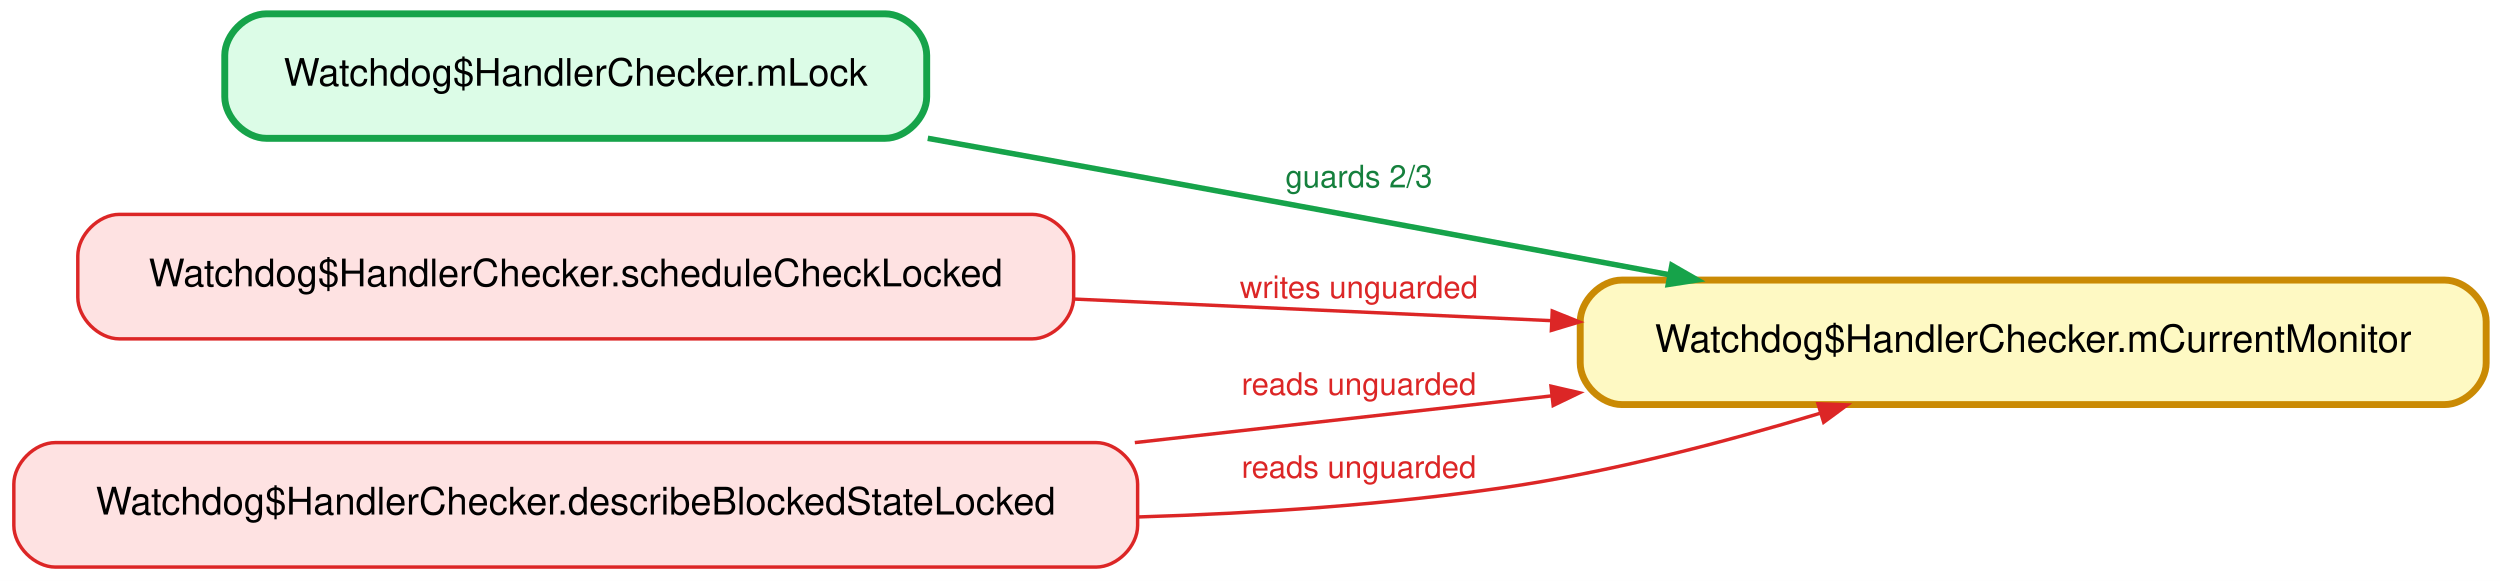
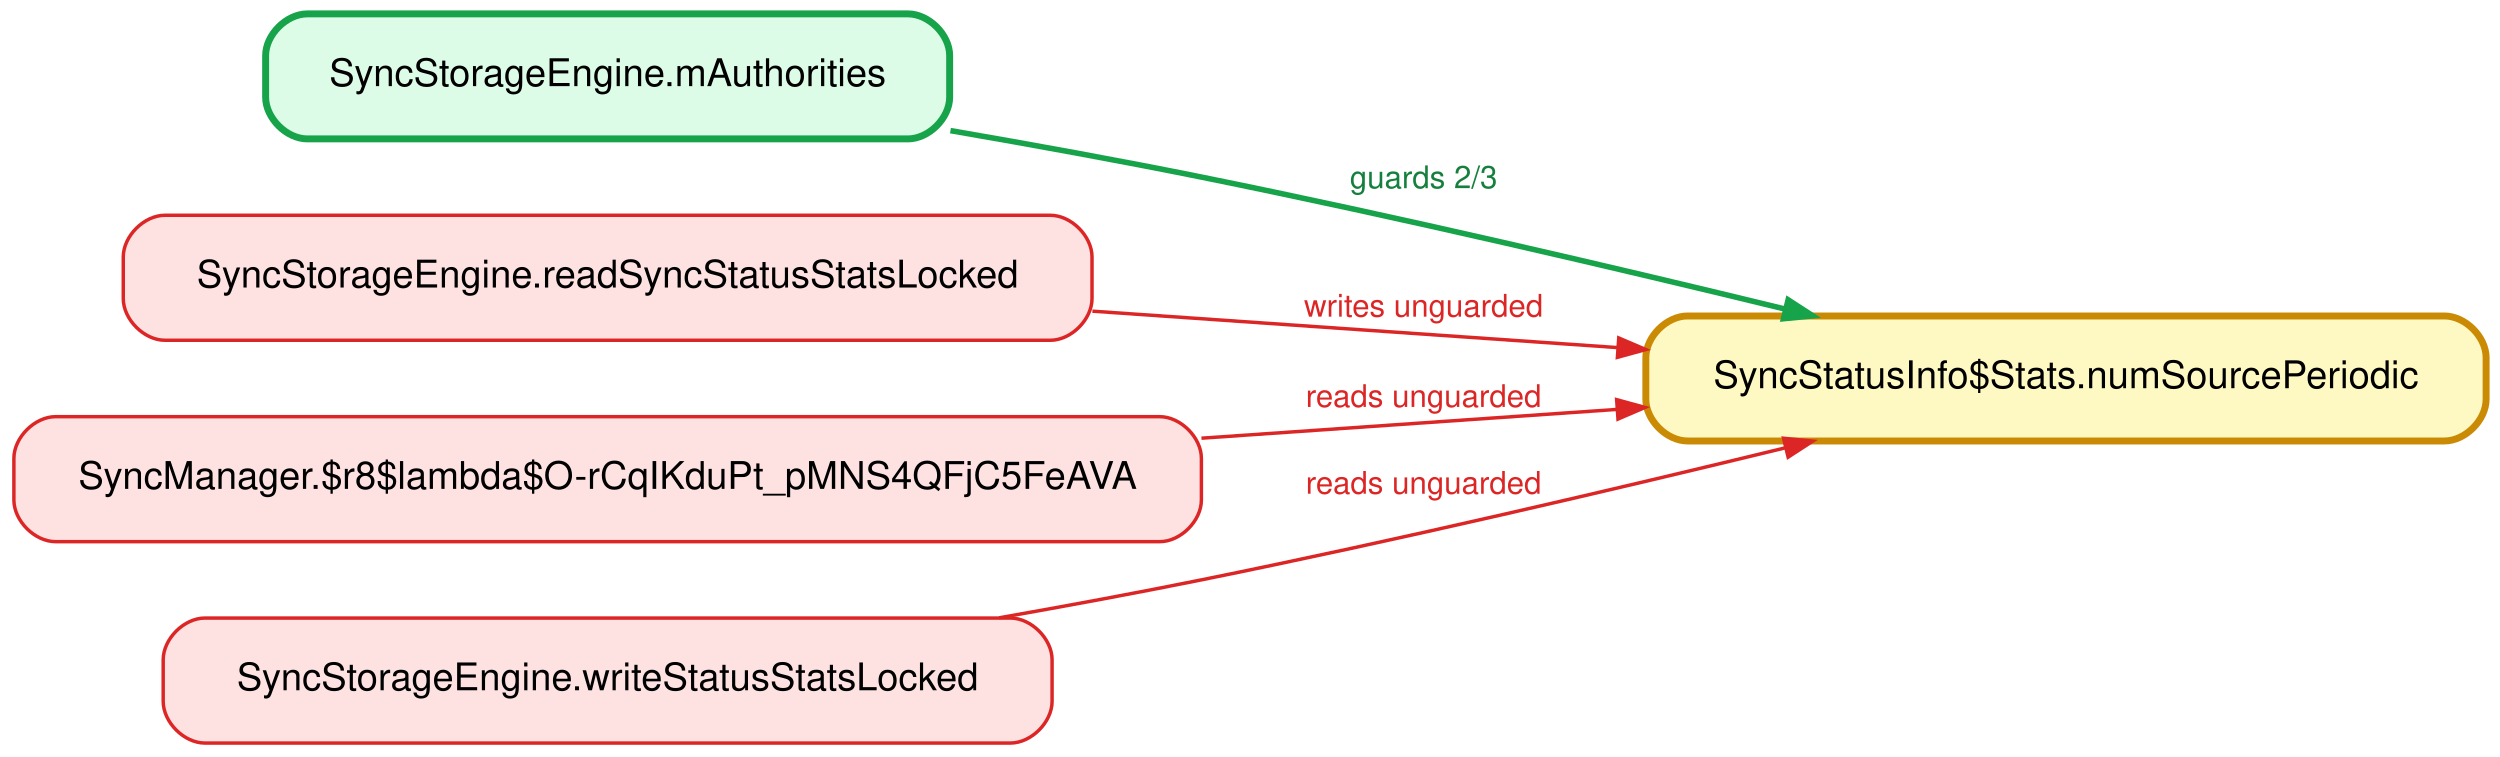
- <svg xmlns="http://www.w3.org/2000/svg" width="723pt" height="168pt" viewBox="0.00 0.00 723.00 168.00">
-   <g id="graph0" class="graph" transform="scale(1 1) rotate(0) translate(4 164)">
-     <polygon fill="white" stroke="transparent" points="-4,4 -4,-164 719,-164 719,4 -4,4" />
+ <svg xmlns="http://www.w3.org/2000/svg" width="720pt" height="218pt" viewBox="0.00 0.00 720.00 218.00">
+   <g id="graph0" class="graph" transform="scale(1 1) rotate(0) translate(4 214)">
+     <polygon fill="white" stroke="transparent" points="-4,4 -4,-214 716,-214 716,4 -4,4" />
    <g id="node1" class="node">
-       <path fill="#fef9c3" stroke="#ca8a04" stroke-width="2" d="M703,-83C703,-83 465,-83 465,-83 459,-83 453,-77 453,-71 453,-71 453,-59 453,-59 453,-53 459,-47 465,-47 465,-47 703,-47 703,-47 709,-47 715,-53 715,-59 715,-59 715,-71 715,-71 715,-77 709,-83 703,-83" />
-       <text text-anchor="middle" x="584" y="-62.2" font-family="Helvetica,sans-Serif" font-size="11.00">Watchdog$HandlerChecker.mCurrentMonitor</text>
+       <path fill="#fef9c3" stroke="#ca8a04" stroke-width="2" d="M700,-123C700,-123 482,-123 482,-123 476,-123 470,-117 470,-111 470,-111 470,-99 470,-99 470,-93 476,-87 482,-87 482,-87 700,-87 700,-87 706,-87 712,-93 712,-99 712,-99 712,-111 712,-111 712,-117 706,-123 700,-123" />
+       <text text-anchor="middle" x="591" y="-102.2" font-family="Helvetica,sans-Serif" font-size="11.00">SyncStatusInfo$Stats.numSourcePeriodic</text>
    </g>
    <g id="node2" class="node">
-       <path fill="#dcfce7" stroke="#16a34a" stroke-width="2" d="M252,-160C252,-160 73,-160 73,-160 67,-160 61,-154 61,-148 61,-148 61,-136 61,-136 61,-130 67,-124 73,-124 73,-124 252,-124 252,-124 258,-124 264,-130 264,-136 264,-136 264,-148 264,-148 264,-154 258,-160 252,-160" />
-       <text text-anchor="middle" x="162.5" y="-139.2" font-family="Helvetica,sans-Serif" font-size="11.00">Watchdog$HandlerChecker.mLock</text>
+       <path fill="#dcfce7" stroke="#16a34a" stroke-width="2" d="M257.5,-210C257.5,-210 84.5,-210 84.5,-210 78.5,-210 72.5,-204 72.5,-198 72.5,-198 72.5,-186 72.5,-186 72.5,-180 78.5,-174 84.5,-174 84.5,-174 257.5,-174 257.5,-174 263.5,-174 269.5,-180 269.5,-186 269.5,-186 269.5,-198 269.5,-198 269.5,-204 263.5,-210 257.5,-210" />
+       <text text-anchor="middle" x="171" y="-189.2" font-family="Helvetica,sans-Serif" font-size="11.00">SyncStorageEngine.mAuthorities</text>
    </g>
    <g id="edge1" class="edge">
-       <path fill="none" stroke="#16a34a" stroke-width="1.6" d="M264.31,-124C284.42,-120.38 305.38,-116.59 325,-113 375.63,-103.74 431.81,-93.31 478.79,-84.54" />
-       <polygon fill="#16a34a" stroke="#16a34a" stroke-width="1.6" points="479.5,-87.26 486.85,-83.04 478.47,-81.75 479.5,-87.26" />
-       <text text-anchor="middle" x="389" y="-109.8" font-family="Helvetica,sans-Serif" font-size="9.00" fill="#15803d"> guards 2/3</text>
+       <path fill="none" stroke="#16a34a" stroke-width="1.6" d="M269.73,-176.38C293.43,-172.3 318.67,-167.71 342,-163 398.45,-151.59 461.66,-136.78 510.13,-124.98" />
+       <polygon fill="#16a34a" stroke="#16a34a" stroke-width="1.6" points="510.98,-127.66 518.09,-123.04 509.65,-122.21 510.98,-127.66" />
+       <text text-anchor="middle" x="406" y="-159.8" font-family="Helvetica,sans-Serif" font-size="9.00" fill="#15803d"> guards 2/3</text>
    </g>
    <g id="node3" class="node">
-       <path fill="#fee2e2" stroke="#dc2626" d="M294.5,-102C294.5,-102 30.5,-102 30.5,-102 24.5,-102 18.5,-96 18.5,-90 18.5,-90 18.5,-78 18.5,-78 18.5,-72 24.5,-66 30.5,-66 30.5,-66 294.5,-66 294.5,-66 300.5,-66 306.5,-72 306.5,-78 306.5,-78 306.5,-90 306.5,-90 306.5,-96 300.5,-102 294.5,-102" />
-       <text text-anchor="middle" x="162.5" y="-81.2" font-family="Helvetica,sans-Serif" font-size="11.00">Watchdog$HandlerChecker.scheduleCheckLocked</text>
+       <path fill="#fee2e2" stroke="#dc2626" d="M298.5,-152C298.5,-152 43.5,-152 43.5,-152 37.5,-152 31.5,-146 31.5,-140 31.5,-140 31.5,-128 31.5,-128 31.5,-122 37.5,-116 43.5,-116 43.5,-116 298.5,-116 298.5,-116 304.5,-116 310.5,-122 310.5,-128 310.5,-128 310.5,-140 310.5,-140 310.5,-146 304.5,-152 298.5,-152" />
+       <text text-anchor="middle" x="171" y="-131.2" font-family="Helvetica,sans-Serif" font-size="11.00">SyncStorageEngine.readSyncStatusStatsLocked</text>
    </g>
    <g id="edge2" class="edge">
-       <path fill="none" stroke="#dc2626" d="M306.69,-77.51C351.27,-75.5 400.32,-73.27 444.57,-71.27" />
-       <polygon fill="#dc2626" stroke="#dc2626" points="444.91,-74.06 452.77,-70.9 444.66,-68.46 444.91,-74.06" />
-       <text text-anchor="middle" x="389" y="-77.8" font-family="Helvetica,sans-Serif" font-size="9.00" fill="#dc2626"> writes unguarded</text>
+       <path fill="none" stroke="#dc2626" d="M310.61,-124.38C359.36,-121 413.89,-117.22 461.75,-113.9" />
+       <polygon fill="#dc2626" stroke="#dc2626" points="462.2,-116.67 469.99,-113.33 461.81,-111.09 462.2,-116.67" />
+       <text text-anchor="middle" x="406" y="-122.8" font-family="Helvetica,sans-Serif" font-size="9.00" fill="#dc2626"> writes unguarded</text>
    </g>
    <g id="node4" class="node">
-       <path fill="#fee2e2" stroke="#dc2626" d="M313,-36C313,-36 12,-36 12,-36 6,-36 0,-30 0,-24 0,-24 0,-12 0,-12 0,-6 6,0 12,0 12,0 313,0 313,0 319,0 325,-6 325,-12 325,-12 325,-24 325,-24 325,-30 319,-36 313,-36" />
-       <text text-anchor="middle" x="162.5" y="-15.2" font-family="Helvetica,sans-Serif" font-size="11.00">Watchdog$HandlerChecker.describeBlockedStateLocked</text>
+       <path fill="#fee2e2" stroke="#dc2626" d="M330,-94C330,-94 12,-94 12,-94 6,-94 0,-88 0,-82 0,-82 0,-70 0,-70 0,-64 6,-58 12,-58 12,-58 330,-58 330,-58 336,-58 342,-64 342,-70 342,-70 342,-82 342,-82 342,-88 336,-94 330,-94" />
+       <text text-anchor="middle" x="171" y="-73.2" font-family="Helvetica,sans-Serif" font-size="11.00">SyncManager.$r8$lambda$O-rCqIKduPt_pMNS4QFjC5FeAVA</text>
    </g>
    <g id="edge3" class="edge">
-       <path fill="none" stroke="#dc2626" d="M324.19,-36C363.9,-40.45 406.1,-45.18 444.65,-49.5" />
-       <polygon fill="#dc2626" stroke="#dc2626" points="444.55,-52.31 452.81,-50.41 445.18,-46.74 444.55,-52.31" />
-       <text text-anchor="middle" x="389" y="-49.8" font-family="Helvetica,sans-Serif" font-size="9.00" fill="#dc2626"> reads unguarded</text>
+       <path fill="none" stroke="#dc2626" d="M342.02,-87.8C382,-90.57 423.97,-93.48 461.76,-96.1" />
+       <polygon fill="#dc2626" stroke="#dc2626" points="461.59,-98.9 469.76,-96.66 461.98,-93.31 461.59,-98.9" />
+       <text text-anchor="middle" x="406" y="-96.8" font-family="Helvetica,sans-Serif" font-size="9.00" fill="#dc2626"> reads unguarded</text>
+     </g>
+     <g id="node5" class="node">
+       <path fill="#fee2e2" stroke="#dc2626" d="M287,-36C287,-36 55,-36 55,-36 49,-36 43,-30 43,-24 43,-24 43,-12 43,-12 43,-6 49,0 55,0 55,0 287,0 287,0 293,0 299,-6 299,-12 299,-12 299,-24 299,-24 299,-30 293,-36 287,-36" />
+       <text text-anchor="middle" x="171" y="-15.2" font-family="Helvetica,sans-Serif" font-size="11.00">SyncStorageEngine.writeStatusStatsLocked</text>
    </g>
    <g id="edge4" class="edge">
-       <path fill="none" stroke="#dc2626" d="M325.29,-14.5C360.28,-15.56 396.98,-18.06 431,-23 461.58,-27.44 494.74,-36.13 522.26,-44.45" />
-       <polygon fill="#dc2626" stroke="#dc2626" points="521.77,-47.23 530.24,-46.91 523.41,-41.88 521.77,-47.23" />
-       <text text-anchor="middle" x="389" y="-25.8" font-family="Helvetica,sans-Serif" font-size="9.00" fill="#dc2626"> reads unguarded</text>
+       <path fill="none" stroke="#dc2626" d="M283.74,-36.07C303.2,-39.5 323.22,-43.21 342,-47 398.45,-58.41 461.66,-73.22 510.13,-85.02" />
+       <polygon fill="#dc2626" stroke="#dc2626" points="509.65,-87.79 518.09,-86.96 510.98,-82.34 509.65,-87.79" />
+       <text text-anchor="middle" x="406" y="-71.8" font-family="Helvetica,sans-Serif" font-size="9.00" fill="#dc2626"> reads unguarded</text>
    </g>
  </g>
</svg>
